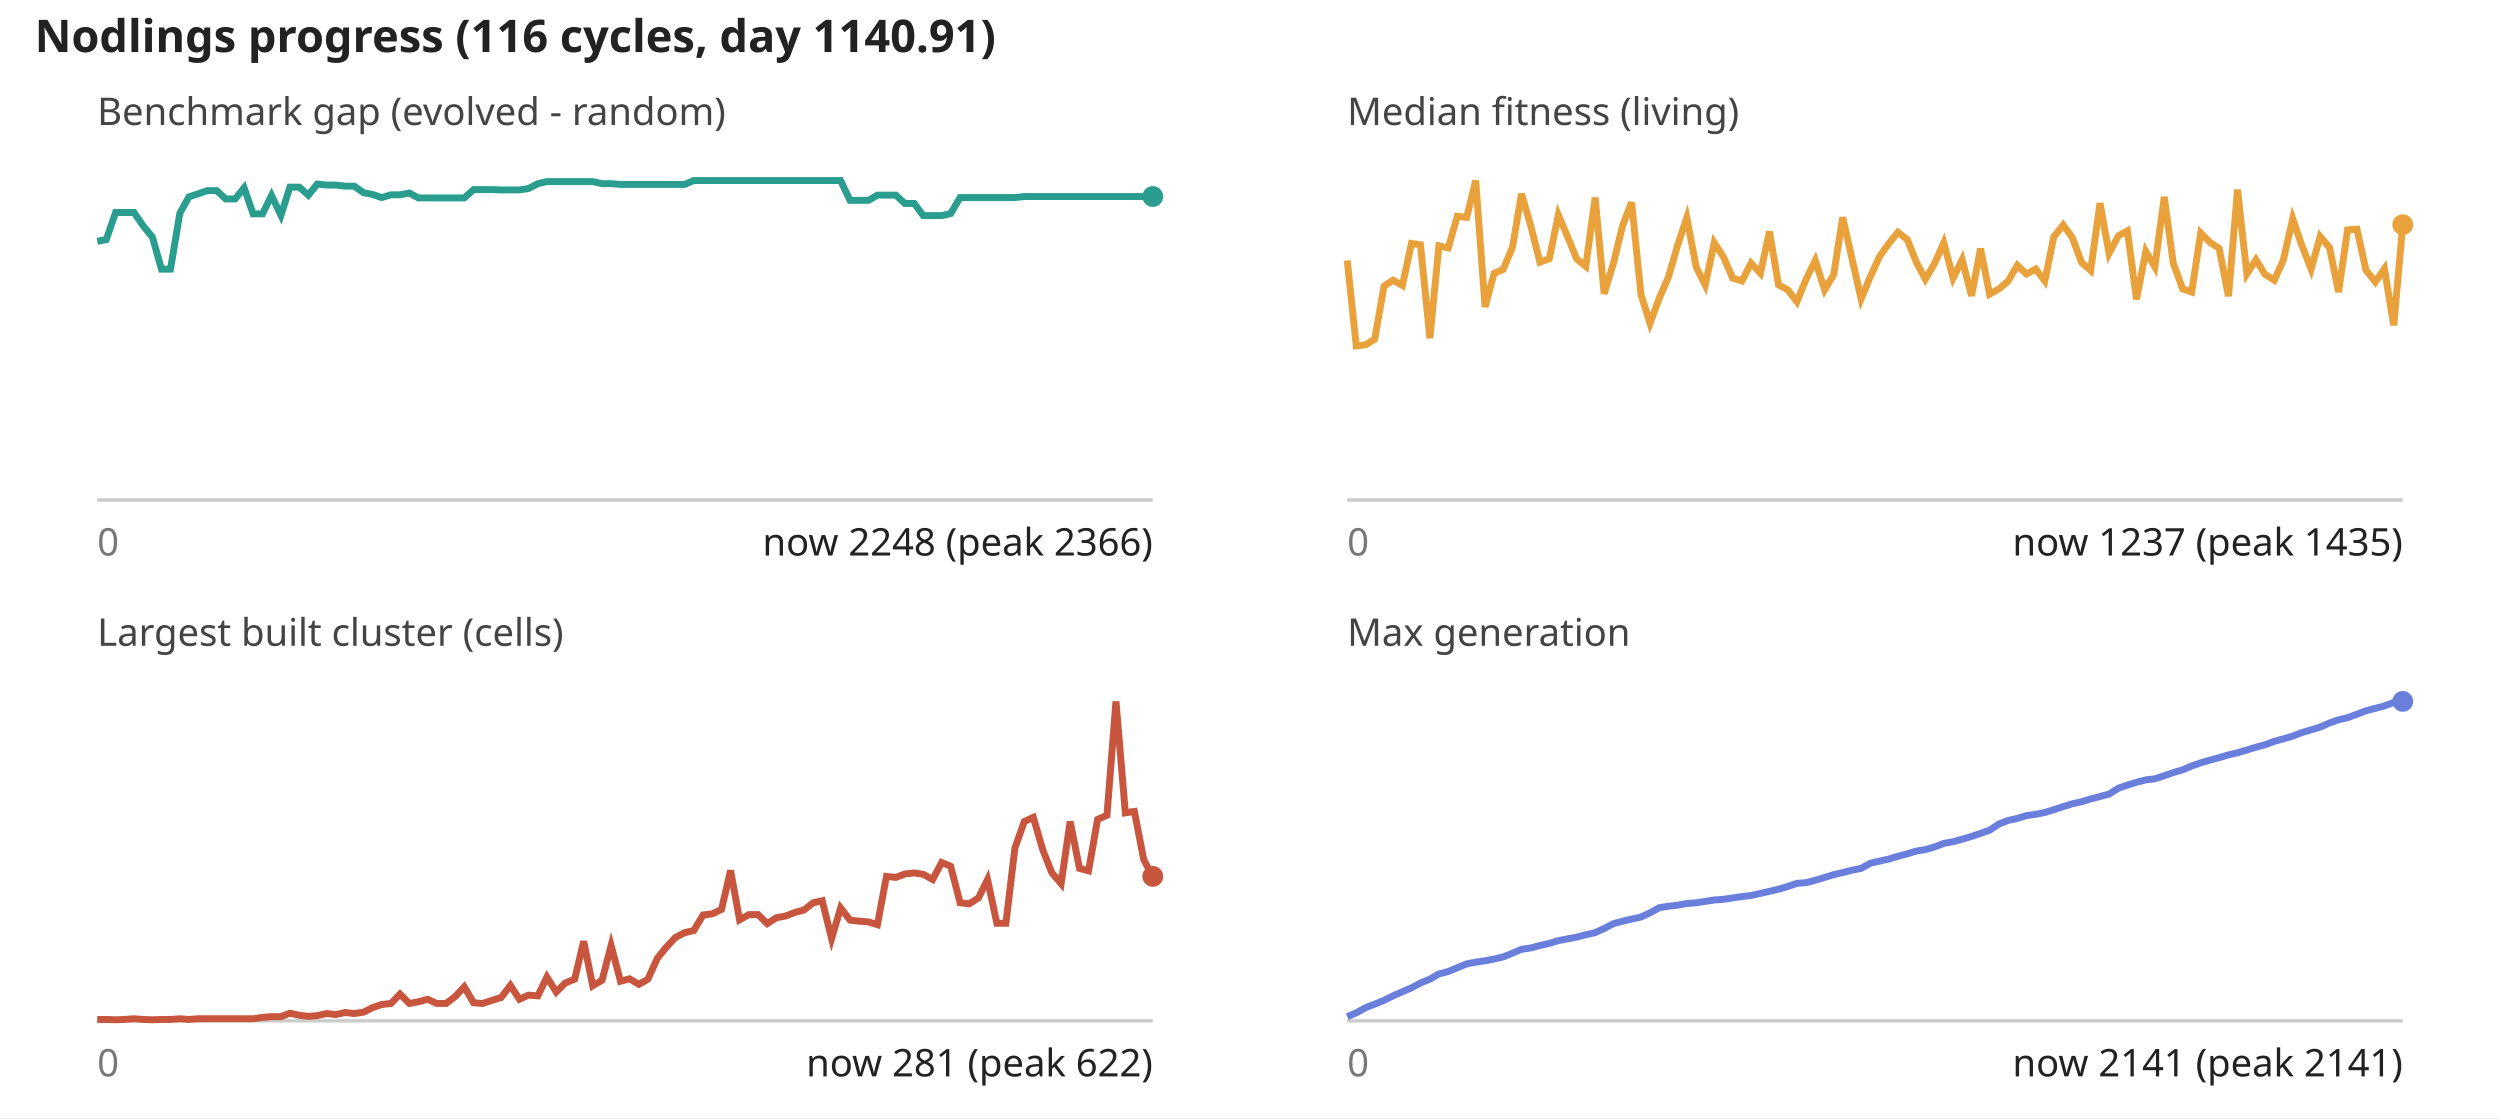
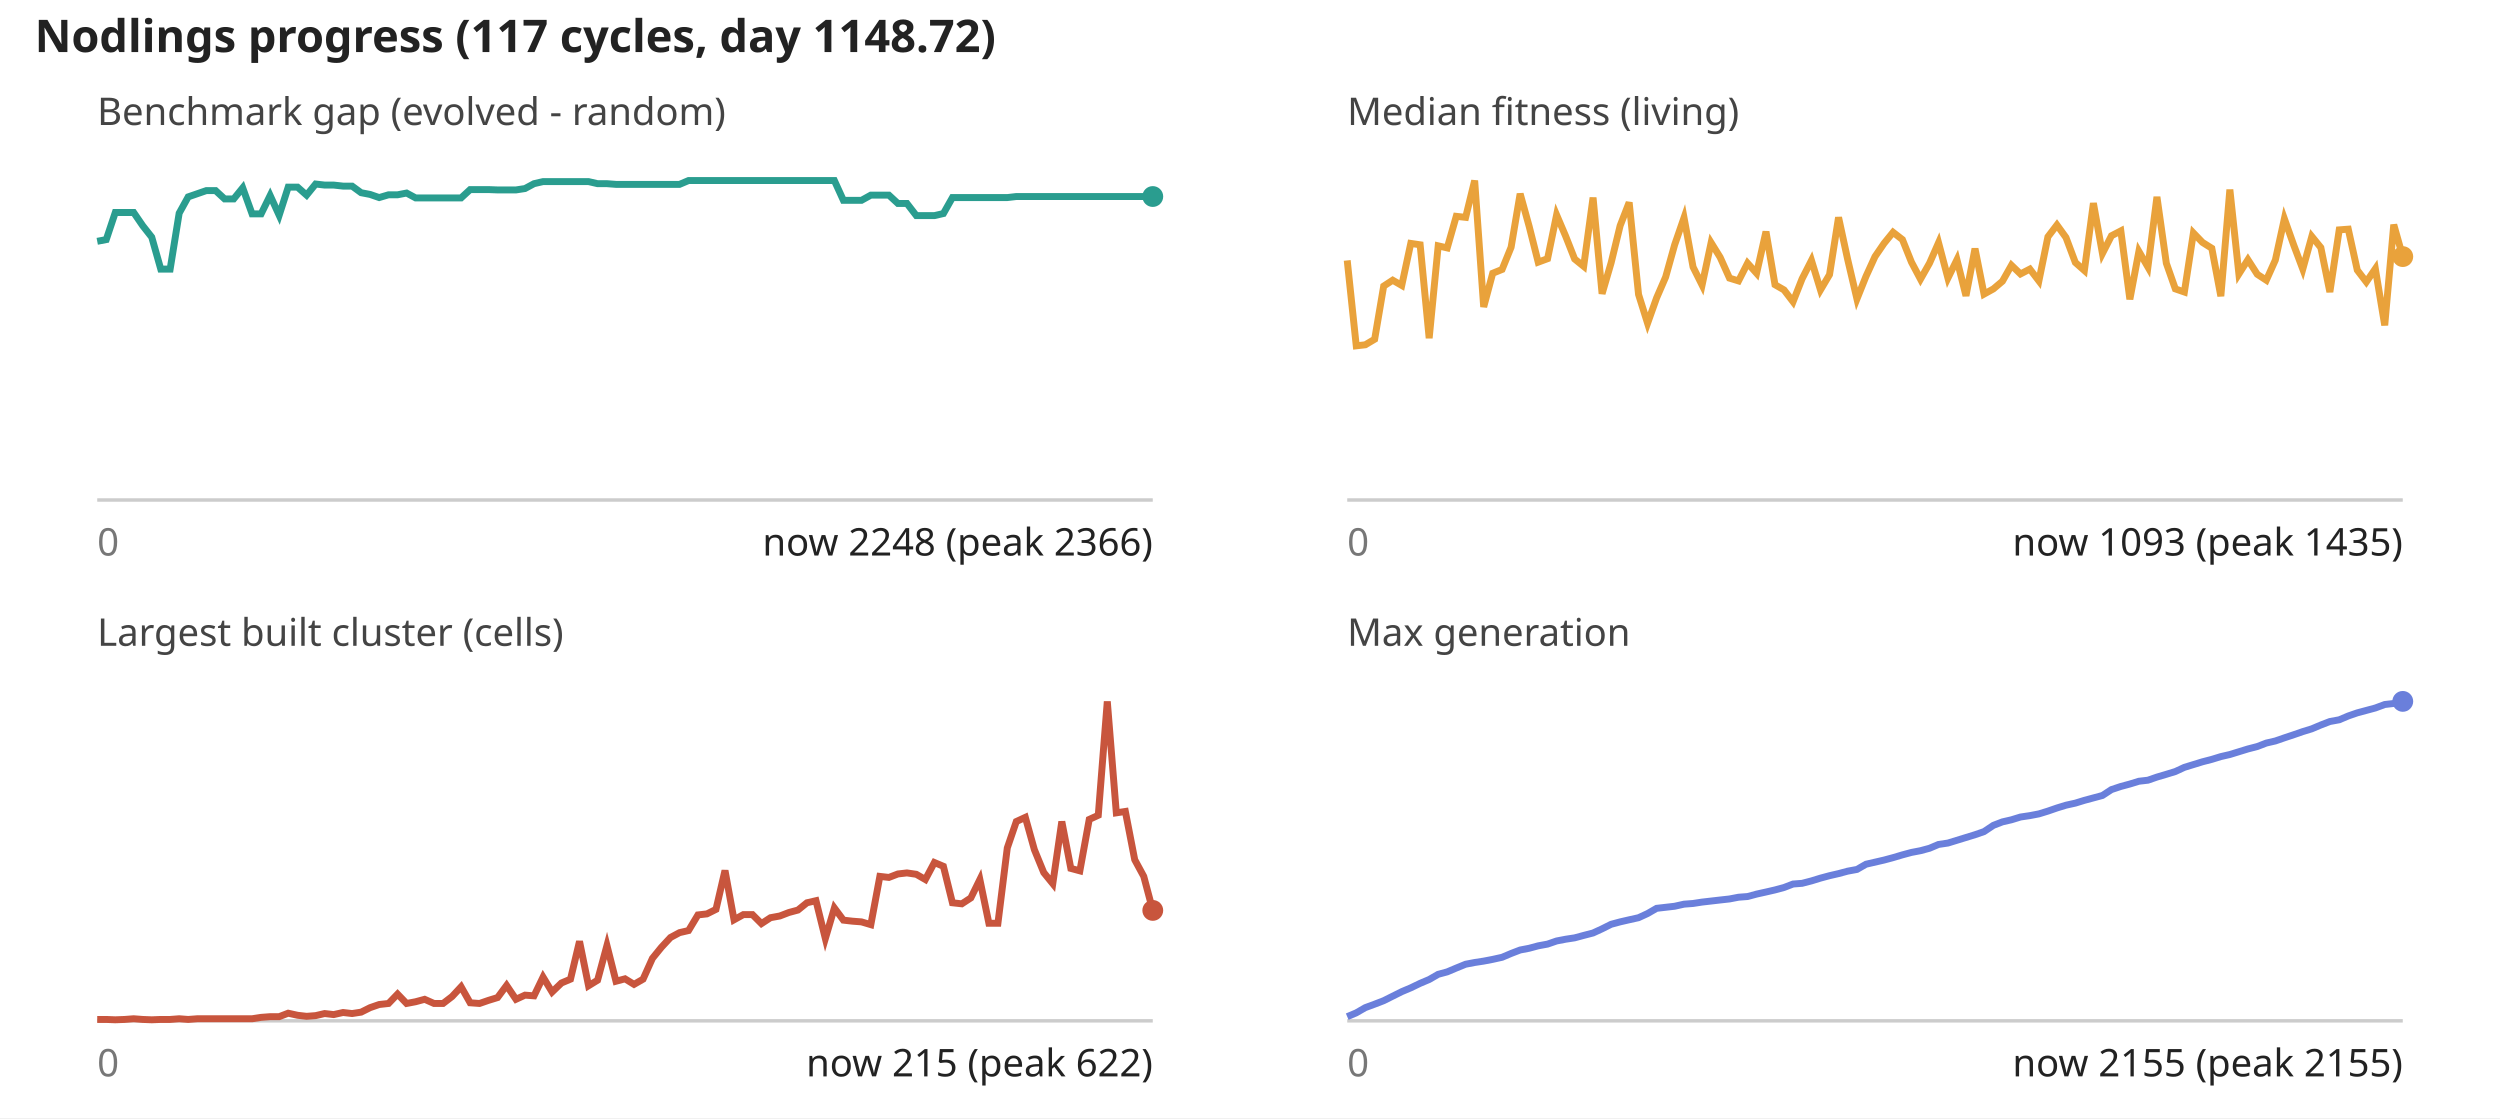
<svg xmlns="http://www.w3.org/2000/svg" viewBox="0 0 720 322" font-family="sans-serif" font-size="11">
  <rect width="100%" height="100%" fill="#fff" />
-   <text x="10" y="15" font-size="13" font-weight="bold" fill="#222">Nodlings progress (116 cycles, day 1140.91)</text>
+   <text x="10" y="15" font-size="13" font-weight="bold" fill="#222">Nodlings progress (117 cycles, day 1148.72)</text>
  <text x="28" y="36" fill="#444">Benchmark gap (evolved - random)</text>
  <line x1="28" y1="144" x2="332" y2="144" stroke="#ccc" />
-   <polyline fill="none" stroke="#2a9d8f" stroke-width="2" points="28.0,69.5 30.6,69.0 33.3,61.2 35.9,61.2 38.6,61.2 41.2,65.0 43.9,68.3 46.5,77.5 49.1,77.5 51.8,61.4 54.4,56.7 57.1,55.8 59.7,54.9 62.4,54.9 65.0,57.3 67.7,57.3 70.3,54.1 72.9,61.6 75.6,61.6 78.2,56.3 80.9,62.0 83.5,53.9 86.2,53.9 88.8,56.2 91.4,53.0 94.1,53.3 96.7,53.3 99.4,53.6 102.0,53.6 104.7,55.5 107.3,56.0 109.9,56.9 112.6,56.1 115.2,56.1 117.9,55.6 120.5,57.0 123.2,57.0 125.8,57.0 128.5,57.0 131.1,57.0 133.7,57.0 136.4,54.6 139.0,54.6 141.7,54.6 144.3,54.7 147.0,54.7 149.6,54.7 152.2,54.3 154.9,52.9 157.5,52.3 160.2,52.3 162.8,52.3 165.5,52.3 168.1,52.3 170.7,52.3 173.4,52.9 176.0,52.9 178.7,53.1 181.3,53.1 184.0,53.1 186.6,53.1 189.3,53.1 191.9,53.1 194.5,53.1 197.2,53.1 199.8,52.0 202.5,52.0 205.1,52.0 207.8,52.0 210.4,52.0 213.0,52.0 215.7,52.0 218.3,52.0 221.0,52.0 223.6,52.0 226.3,52.0 228.9,52.0 231.5,52.0 234.2,52.0 236.8,52.0 239.5,52.0 242.1,52.0 244.8,57.7 247.4,57.7 250.1,57.7 252.7,56.2 255.3,56.2 258.0,56.2 260.6,58.6 263.3,58.6 265.9,62.1 268.6,62.1 271.2,62.1 273.8,61.5 276.5,56.9 279.1,56.9 281.8,56.9 284.4,56.9 287.1,56.9 289.7,56.9 292.3,56.9 295.0,56.6 297.6,56.6 300.3,56.6 302.9,56.6 305.6,56.6 308.2,56.6 310.9,56.6 313.5,56.6 316.1,56.6 318.8,56.6 321.4,56.6 324.1,56.6 326.7,56.6 329.4,56.6 332.0,56.6" />
+   <polyline fill="none" stroke="#2a9d8f" stroke-width="2" points="28.0,69.5 30.6,69.0 33.2,61.2 35.9,61.2 38.5,61.2 41.1,65.0 43.7,68.3 46.3,77.5 49.0,77.5 51.6,61.4 54.2,56.7 56.8,55.8 59.4,54.9 62.1,54.9 64.7,57.3 67.3,57.3 69.9,54.1 72.6,61.6 75.2,61.6 77.8,56.3 80.4,62.0 83.0,53.9 85.7,53.9 88.3,56.2 90.9,53.0 93.5,53.3 96.1,53.3 98.8,53.6 101.4,53.6 104.0,55.5 106.6,56.0 109.2,56.9 111.9,56.1 114.5,56.1 117.1,55.6 119.7,57.0 122.3,57.0 125.0,57.0 127.6,57.0 130.2,57.0 132.8,57.0 135.4,54.6 138.1,54.6 140.7,54.6 143.3,54.7 145.9,54.7 148.6,54.7 151.2,54.3 153.8,52.9 156.4,52.3 159.0,52.3 161.7,52.3 164.3,52.3 166.9,52.3 169.5,52.3 172.1,52.9 174.8,52.9 177.4,53.1 180.0,53.1 182.6,53.1 185.2,53.1 187.9,53.1 190.5,53.1 193.1,53.1 195.7,53.1 198.3,52.0 201.0,52.0 203.6,52.0 206.2,52.0 208.8,52.0 211.4,52.0 214.1,52.0 216.7,52.0 219.3,52.0 221.9,52.0 224.6,52.0 227.2,52.0 229.8,52.0 232.4,52.0 235.0,52.0 237.7,52.0 240.3,52.0 242.9,57.7 245.5,57.7 248.1,57.7 250.8,56.2 253.4,56.2 256.0,56.2 258.6,58.6 261.2,58.6 263.9,62.1 266.5,62.1 269.1,62.1 271.7,61.5 274.3,56.9 277.0,56.9 279.6,56.9 282.2,56.9 284.8,56.9 287.4,56.9 290.1,56.9 292.7,56.6 295.3,56.6 297.9,56.6 300.6,56.6 303.2,56.6 305.8,56.6 308.4,56.6 311.0,56.6 313.7,56.6 316.3,56.6 318.9,56.6 321.5,56.6 324.1,56.6 326.8,56.6 329.4,56.6 332.0,56.6" />
  <circle cx="332.0" cy="56.6" r="3" fill="#2a9d8f" />
  <text x="28" y="160" fill="#777">0</text>
  <text x="332" y="160" text-anchor="end" fill="#222">now 2248 (peak 2366)</text>
  <text x="388" y="36" fill="#444">Median fitness (living)</text>
  <line x1="388" y1="144" x2="692" y2="144" stroke="#ccc" />
-   <polyline fill="none" stroke="#e9a23b" stroke-width="2" points="388.0,75.0 390.6,99.6 393.3,99.3 395.9,97.7 398.6,82.4 401.2,80.7 403.9,82.2 406.5,70.1 409.1,70.5 411.8,97.4 414.4,70.8 417.1,71.4 419.7,62.3 422.4,62.6 425.0,52.0 427.7,88.4 430.3,78.7 432.9,77.6 435.6,71.2 438.2,55.8 440.9,65.2 443.5,75.5 446.2,74.5 448.8,61.9 451.4,68.0 454.1,74.6 456.7,76.7 459.4,56.9 462.0,84.6 464.7,75.7 467.3,65.0 469.9,58.3 472.6,84.8 475.2,93.1 477.9,85.8 480.5,79.8 483.2,70.5 485.8,62.7 488.5,76.9 491.1,82.1 493.7,69.9 496.4,74.1 499.0,80.1 501.7,80.9 504.3,75.8 507.0,78.7 509.6,66.7 512.2,82.0 514.9,83.5 517.5,86.9 520.2,80.3 522.8,75.0 525.5,83.5 528.1,79.1 530.7,62.6 533.4,74.6 536.0,86.1 538.7,79.6 541.3,73.9 544.0,70.1 546.6,66.9 549.3,69.0 551.9,75.5 554.5,80.4 557.2,75.8 559.8,69.9 562.5,80.1 565.1,74.8 567.8,85.2 570.4,71.6 573.0,84.7 575.7,83.2 578.3,81.0 581.0,76.4 583.6,78.9 586.3,77.5 588.9,80.9 591.5,68.2 594.2,64.8 596.8,68.4 599.5,75.6 602.1,77.9 604.8,58.5 607.4,73.0 610.1,67.9 612.7,66.5 615.3,86.2 618.0,72.4 620.6,76.9 623.3,56.7 625.9,75.8 628.6,83.2 631.2,84.1 633.8,67.1 636.5,69.8 639.1,71.5 641.8,85.3 644.4,54.6 647.1,78.9 649.7,74.8 652.3,79.0 655.0,80.7 657.6,74.9 660.3,63.0 662.9,70.6 665.6,77.5 668.2,68.1 670.9,71.3 673.5,84.1 676.1,66.2 678.8,66.0 681.4,77.8 684.1,81.2 686.7,77.4 689.4,93.7 692.0,64.7" />
-   <circle cx="692.0" cy="64.7" r="3" fill="#e9a23b" />
+   <polyline fill="none" stroke="#e9a23b" stroke-width="2" points="388.0,75.0 390.6,99.6 393.2,99.3 395.9,97.7 398.5,82.4 401.1,80.7 403.7,82.2 406.3,70.1 409.0,70.5 411.6,97.4 414.2,70.8 416.8,71.4 419.4,62.3 422.1,62.6 424.7,52.0 427.3,88.4 429.9,78.7 432.6,77.6 435.2,71.2 437.8,55.8 440.4,65.2 443.0,75.5 445.7,74.5 448.3,61.9 450.9,68.0 453.5,74.6 456.1,76.7 458.8,56.9 461.4,84.6 464.0,75.7 466.6,65.0 469.2,58.3 471.9,84.8 474.5,93.1 477.1,85.8 479.7,79.8 482.3,70.5 485.0,62.7 487.6,76.9 490.2,82.1 492.8,69.9 495.4,74.1 498.1,80.1 500.7,80.9 503.3,75.8 505.9,78.7 508.6,66.7 511.2,82.0 513.8,83.5 516.4,86.9 519.0,80.3 521.7,75.0 524.3,83.5 526.9,79.1 529.5,62.6 532.1,74.6 534.8,86.1 537.4,79.6 540.0,73.9 542.6,70.1 545.2,66.9 547.9,69.0 550.5,75.5 553.1,80.4 555.7,75.8 558.3,69.9 561.0,80.1 563.6,74.8 566.2,85.2 568.8,71.6 571.4,84.7 574.1,83.2 576.7,81.0 579.3,76.4 581.9,78.9 584.6,77.5 587.2,80.9 589.8,68.2 592.4,64.8 595.0,68.4 597.7,75.6 600.3,77.9 602.9,58.5 605.5,73.0 608.1,67.9 610.8,66.5 613.4,86.2 616.0,72.4 618.6,76.9 621.2,56.7 623.9,75.8 626.5,83.2 629.1,84.1 631.7,67.1 634.3,69.8 637.0,71.5 639.6,85.3 642.2,54.6 644.8,78.9 647.4,74.8 650.1,79.0 652.7,80.7 655.3,74.9 657.9,63.0 660.6,70.6 663.2,77.5 665.8,68.1 668.4,71.3 671.0,84.1 673.7,66.2 676.3,66.0 678.9,77.8 681.5,81.2 684.1,77.4 686.8,93.7 689.4,64.7 692.0,73.9" />
+   <circle cx="692.0" cy="73.9" r="3" fill="#e9a23b" />
  <text x="388" y="160" fill="#777">0</text>
-   <text x="692" y="160" text-anchor="end" fill="#222">now 1237 (peak 1435)</text>
+   <text x="692" y="160" text-anchor="end" fill="#222">now 1093 (peak 1435)</text>
  <text x="28" y="186" fill="#444">Largest built cluster (cells)</text>
  <line x1="28" y1="294" x2="332" y2="294" stroke="#ccc" />
-   <polyline fill="none" stroke="#c8553d" stroke-width="2" points="28.0,293.6 30.6,293.6 33.3,293.7 35.9,293.6 38.6,293.4 41.2,293.6 43.9,293.7 46.5,293.6 49.1,293.6 51.8,293.4 54.4,293.6 57.1,293.4 59.7,293.4 62.4,293.4 65.0,293.4 67.7,293.4 70.3,293.4 72.9,293.4 75.6,293.0 78.2,292.8 80.9,292.8 83.5,291.8 86.2,292.4 88.8,292.7 91.4,292.5 94.1,291.9 96.7,292.2 99.4,291.6 102.0,291.9 104.7,291.5 107.3,290.2 109.9,289.3 112.6,289.0 115.2,286.3 117.9,289.0 120.5,288.5 123.2,287.8 125.8,289.0 128.5,289.0 131.1,287.0 133.7,284.2 136.4,288.8 139.0,289.0 141.7,288.1 144.3,287.3 147.0,283.8 149.6,287.8 152.2,286.6 154.9,286.8 157.5,281.4 160.2,285.7 162.8,283.1 165.5,282.0 168.1,271.1 170.7,283.9 173.4,282.3 176.0,272.3 178.7,282.6 181.3,281.9 184.0,283.5 186.6,282.0 189.3,276.0 191.9,272.8 194.5,270.0 197.2,268.6 199.8,268.0 202.5,263.5 205.1,263.2 207.8,261.9 210.4,250.7 213.0,264.9 215.7,263.4 218.3,263.4 221.0,266.0 223.6,264.3 226.3,263.8 228.9,262.8 231.5,262.1 234.2,260.0 236.8,259.4 239.5,270.3 242.1,261.5 244.8,265.0 247.4,265.3 250.1,265.5 252.7,266.3 255.3,252.4 258.0,252.7 260.6,251.7 263.3,251.4 265.9,251.8 268.6,253.3 271.2,248.4 273.8,249.5 276.5,260.0 279.1,260.3 281.8,258.6 284.4,253.3 287.1,265.9 289.7,265.9 292.3,244.2 295.0,236.6 297.6,235.4 300.3,244.7 302.9,251.3 305.6,254.5 308.2,236.6 310.9,250.1 313.5,250.8 316.1,236.0 318.8,234.8 321.4,202.0 324.1,234.1 326.7,233.7 329.4,247.6 332.0,252.4" />
-   <circle cx="332.0" cy="252.4" r="3" fill="#c8553d" />
+   <polyline fill="none" stroke="#c8553d" stroke-width="2" points="28.0,293.6 30.6,293.6 33.2,293.7 35.9,293.6 38.5,293.4 41.1,293.6 43.7,293.7 46.3,293.6 49.0,293.6 51.6,293.4 54.2,293.6 56.8,293.4 59.4,293.4 62.1,293.4 64.7,293.4 67.3,293.4 69.9,293.4 72.6,293.4 75.2,293.0 77.8,292.8 80.4,292.8 83.0,291.8 85.7,292.4 88.3,292.7 90.9,292.5 93.5,291.9 96.1,292.2 98.8,291.6 101.4,291.9 104.0,291.5 106.6,290.2 109.2,289.3 111.9,289.0 114.5,286.3 117.1,289.0 119.7,288.5 122.3,287.8 125.0,289.0 127.6,289.0 130.2,287.0 132.8,284.2 135.4,288.8 138.1,289.0 140.7,288.1 143.3,287.3 145.9,283.8 148.6,287.8 151.2,286.6 153.8,286.8 156.4,281.4 159.0,285.7 161.7,283.1 164.3,282.0 166.9,271.1 169.5,283.9 172.1,282.3 174.8,272.3 177.4,282.6 180.0,281.9 182.6,283.5 185.2,282.0 187.9,276.0 190.5,272.8 193.1,270.0 195.7,268.6 198.3,268.0 201.0,263.5 203.6,263.2 206.2,261.9 208.8,250.7 211.4,264.9 214.1,263.4 216.7,263.4 219.3,266.0 221.9,264.3 224.6,263.8 227.2,262.8 229.8,262.1 232.4,260.0 235.0,259.4 237.7,270.3 240.3,261.5 242.9,265.0 245.5,265.3 248.1,265.5 250.8,266.3 253.4,252.4 256.0,252.7 258.6,251.7 261.2,251.4 263.9,251.8 266.5,253.3 269.1,248.4 271.7,249.5 274.3,260.0 277.0,260.3 279.6,258.6 282.2,253.3 284.8,265.9 287.4,265.9 290.1,244.2 292.7,236.6 295.3,235.4 297.9,244.7 300.6,251.3 303.2,254.5 305.8,236.6 308.4,250.1 311.0,250.8 313.7,236.0 316.3,234.8 318.9,202.0 321.5,234.1 324.1,233.7 326.8,247.6 329.4,252.4 332.0,262.2" />
+   <circle cx="332.0" cy="262.2" r="3" fill="#c8553d" />
  <text x="28" y="310" fill="#777">0</text>
-   <text x="332" y="310" text-anchor="end" fill="#222">now 281 (peak 622)</text>
+   <text x="332" y="310" text-anchor="end" fill="#222">now 215 (peak 622)</text>
  <text x="388" y="186" fill="#444">Max generation</text>
  <line x1="388" y1="294" x2="692" y2="294" stroke="#ccc" />
-   <polyline fill="none" stroke="#6a7fdb" stroke-width="2" points="388.0,292.8 390.6,291.7 393.3,290.2 395.9,289.2 398.6,288.1 401.2,286.8 403.9,285.6 406.5,284.5 409.1,283.1 411.8,282.0 414.4,280.5 417.1,279.8 419.7,278.7 422.4,277.6 425.0,277.1 427.7,276.7 430.3,276.2 432.9,275.6 435.6,274.5 438.2,273.4 440.9,273.0 443.5,272.3 446.2,271.7 448.8,270.9 451.4,270.4 454.1,269.9 456.7,269.2 459.4,268.6 462.0,267.4 464.7,266.0 467.3,265.3 469.9,264.7 472.6,264.1 475.2,262.9 477.9,261.4 480.5,261.0 483.2,260.7 485.8,260.2 488.5,260.0 491.1,259.6 493.7,259.2 496.4,259.0 499.0,258.6 501.7,258.2 504.3,257.9 507.0,257.3 509.6,256.7 512.2,256.1 514.9,255.3 517.5,254.4 520.2,254.2 522.8,253.5 525.5,252.7 528.1,251.9 530.7,251.3 533.4,250.6 536.0,250.1 538.7,248.6 541.3,248.0 544.0,247.4 546.6,246.6 549.3,245.9 551.9,245.1 554.5,244.7 557.2,243.9 559.8,242.9 562.5,242.4 565.1,241.7 567.8,240.9 570.4,240.0 573.0,239.1 575.7,237.3 578.3,236.3 581.0,235.7 583.6,234.9 586.3,234.5 588.9,234.0 591.5,233.2 594.2,232.3 596.8,231.5 599.5,230.9 602.1,230.1 604.8,229.4 607.4,228.7 610.1,227.0 612.7,226.1 615.3,225.3 618.0,224.6 620.6,224.3 623.3,223.4 625.9,222.5 628.6,221.7 631.2,220.6 633.8,219.7 636.5,218.9 639.1,218.2 641.8,217.4 644.4,216.8 647.1,216.0 649.7,215.2 652.3,214.5 655.0,213.5 657.6,212.8 660.3,212.0 662.9,211.0 665.6,210.2 668.2,209.4 670.9,208.2 673.5,207.3 676.1,206.7 678.8,205.7 681.4,204.7 684.1,204.0 686.7,203.3 689.4,202.3 692.0,202.0" />
+   <polyline fill="none" stroke="#6a7fdb" stroke-width="2" points="388.0,292.8 390.6,291.7 393.2,290.2 395.9,289.2 398.5,288.2 401.1,286.9 403.7,285.6 406.3,284.5 409.0,283.2 411.6,282.1 414.2,280.6 416.8,279.9 419.4,278.8 422.1,277.7 424.7,277.2 427.3,276.8 429.9,276.3 432.6,275.7 435.2,274.6 437.8,273.6 440.4,273.1 443.0,272.4 445.7,271.9 448.3,271.0 450.9,270.5 453.5,270.1 456.1,269.4 458.8,268.7 461.4,267.5 464.0,266.2 466.6,265.5 469.2,264.9 471.9,264.3 474.5,263.1 477.1,261.6 479.7,261.3 482.3,261.0 485.0,260.4 487.6,260.2 490.2,259.8 492.8,259.5 495.4,259.2 498.1,258.9 500.7,258.4 503.3,258.2 505.9,257.5 508.6,256.9 511.2,256.3 513.8,255.6 516.4,254.6 519.0,254.4 521.7,253.7 524.3,252.9 526.9,252.2 529.5,251.6 532.1,250.9 534.8,250.4 537.4,248.9 540.0,248.3 542.6,247.7 545.2,247.0 547.9,246.2 550.5,245.5 553.1,245.0 555.7,244.3 558.3,243.2 561.0,242.8 563.6,242.0 566.2,241.2 568.8,240.4 571.4,239.5 574.1,237.7 576.7,236.7 579.3,236.1 581.9,235.3 584.6,234.9 587.2,234.4 589.8,233.6 592.4,232.7 595.0,231.9 597.7,231.3 600.3,230.5 602.9,229.8 605.5,229.1 608.1,227.4 610.8,226.5 613.4,225.8 616.0,225.0 618.6,224.7 621.2,223.8 623.9,223.0 626.5,222.2 629.1,221.0 631.7,220.2 634.3,219.4 637.0,218.7 639.6,217.9 642.2,217.3 644.8,216.5 647.4,215.7 650.1,215.0 652.7,214.0 655.3,213.4 657.9,212.5 660.6,211.6 663.2,210.7 665.8,209.9 668.4,208.8 671.0,207.8 673.7,207.3 676.3,206.2 678.9,205.3 681.5,204.6 684.1,203.9 686.8,202.9 689.4,202.6 692.0,202.0" />
  <circle cx="692.0" cy="202.0" r="3" fill="#6a7fdb" />
  <text x="388" y="310" fill="#777">0</text>
-   <text x="692" y="310" text-anchor="end" fill="#222">now 2141 (peak 2141)</text>
+   <text x="692" y="310" text-anchor="end" fill="#222">now 2155 (peak 2155)</text>
</svg>
